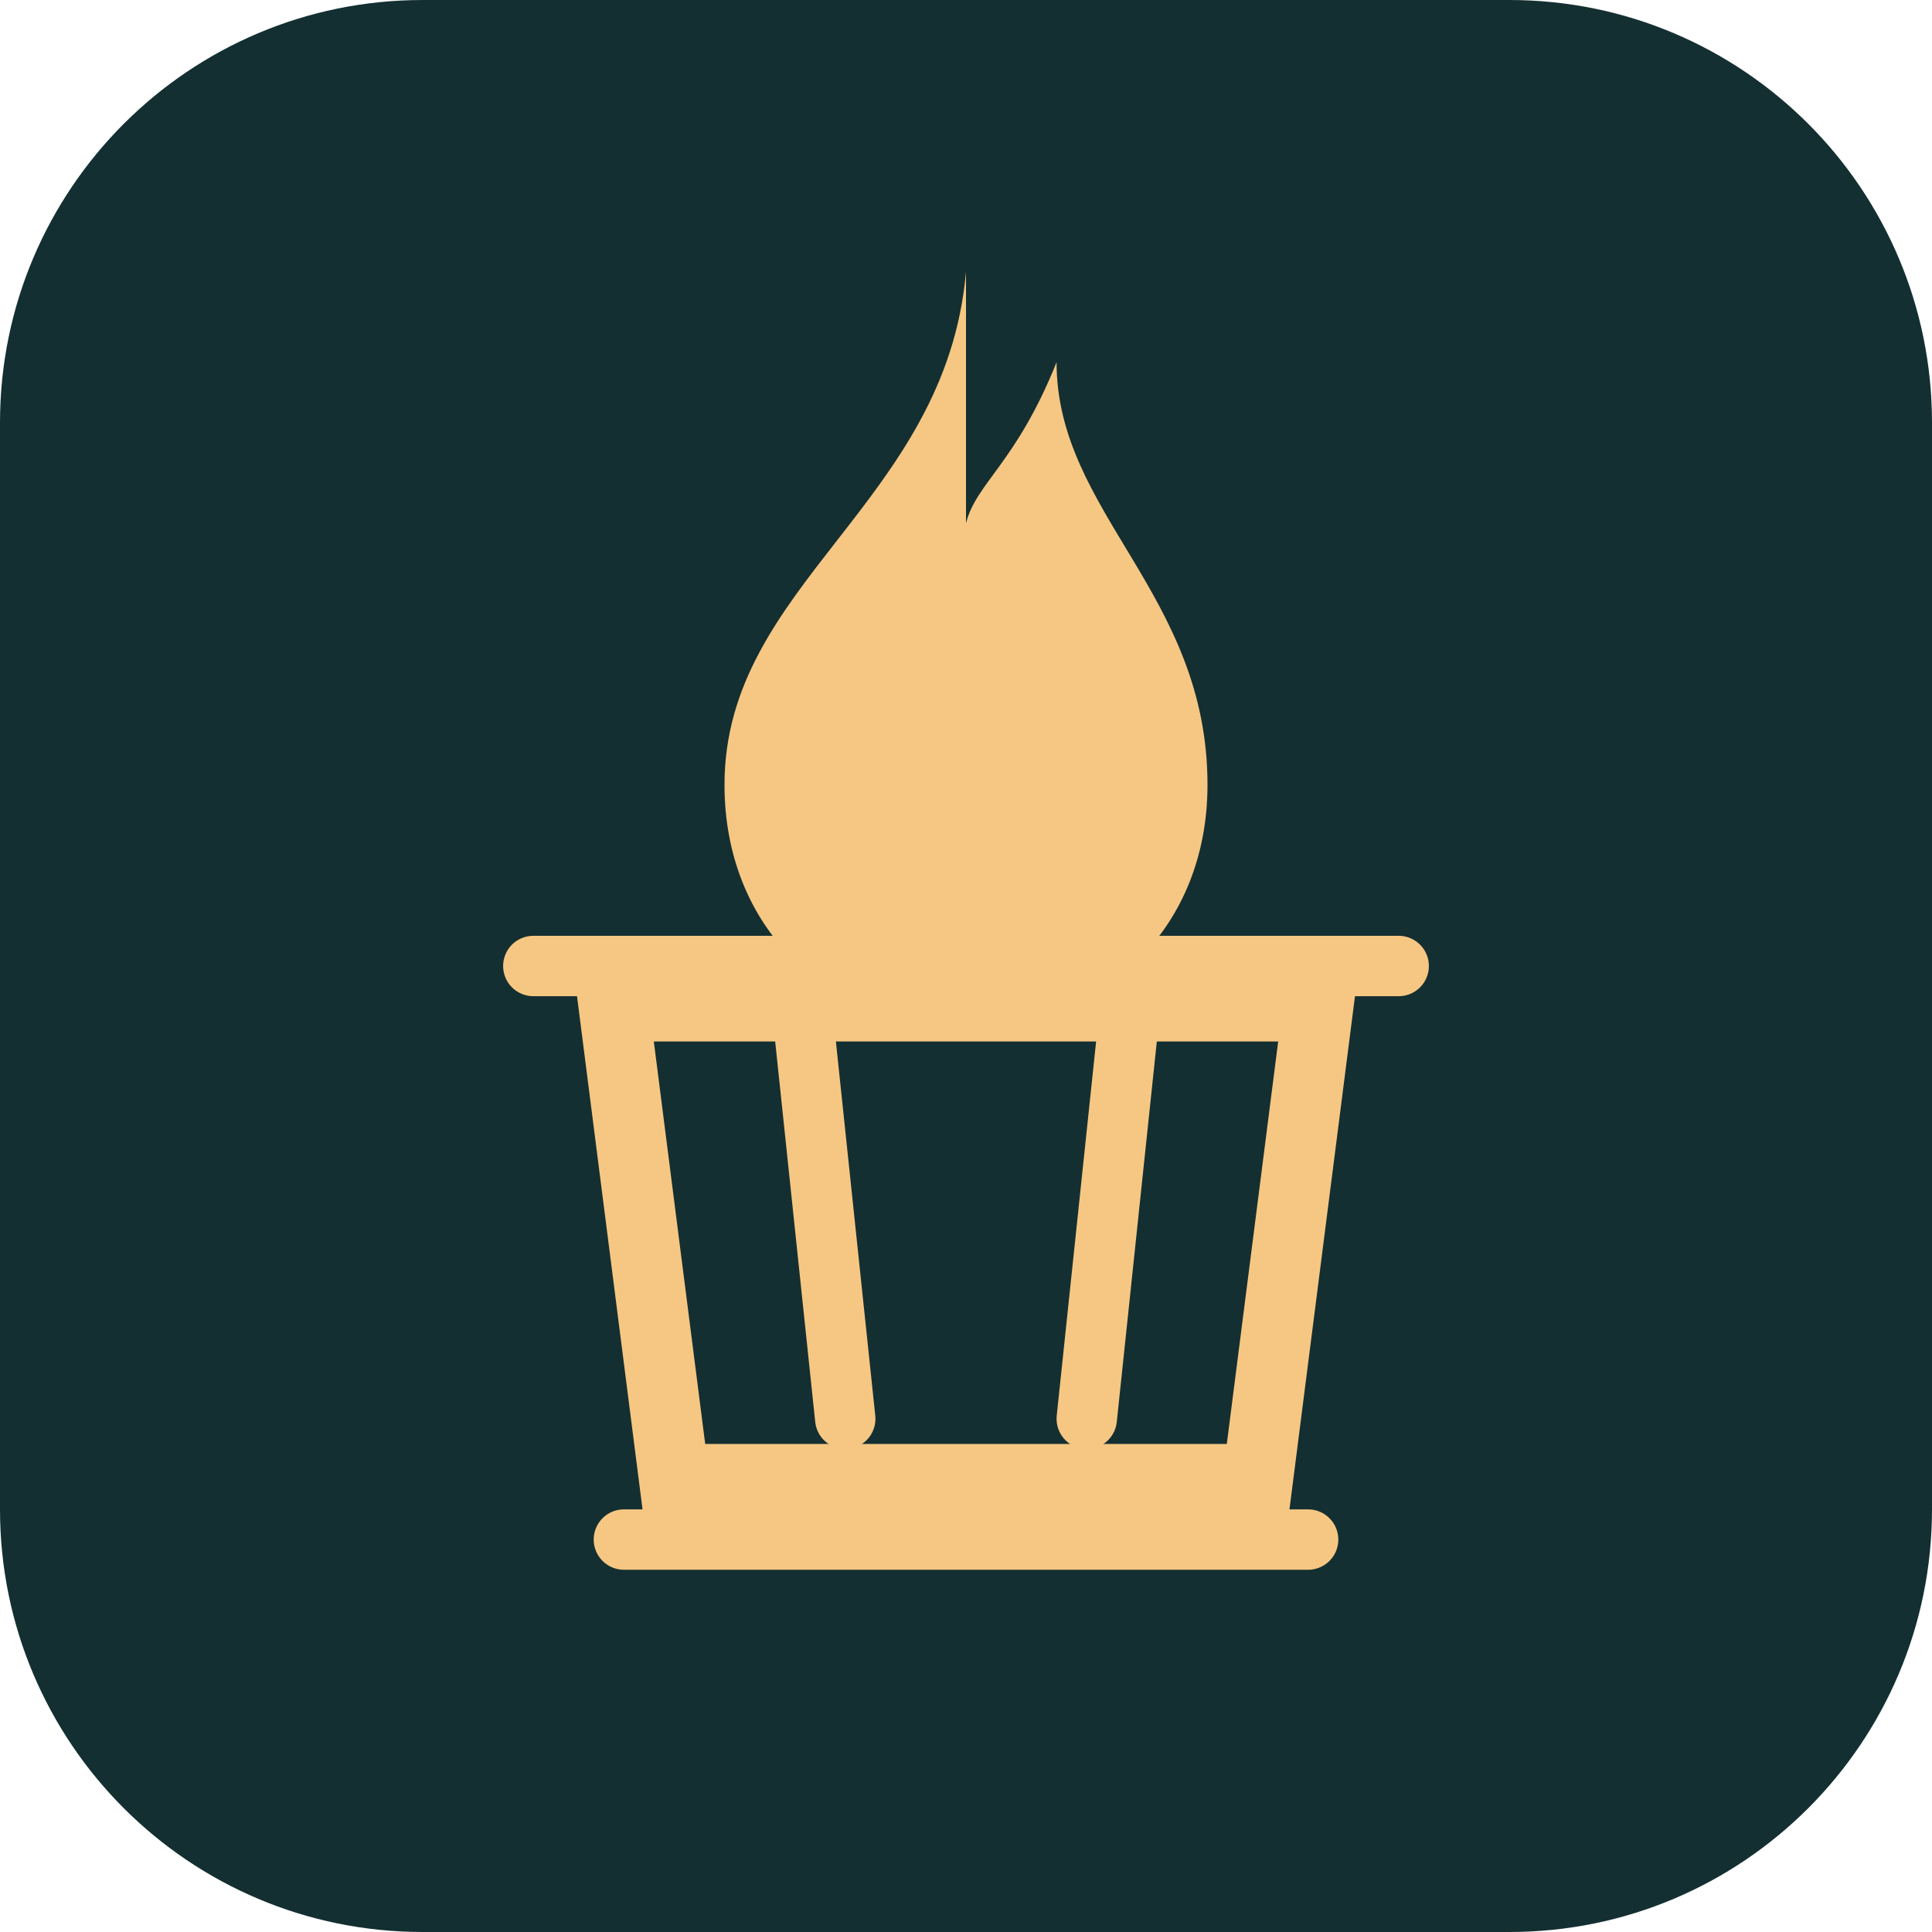
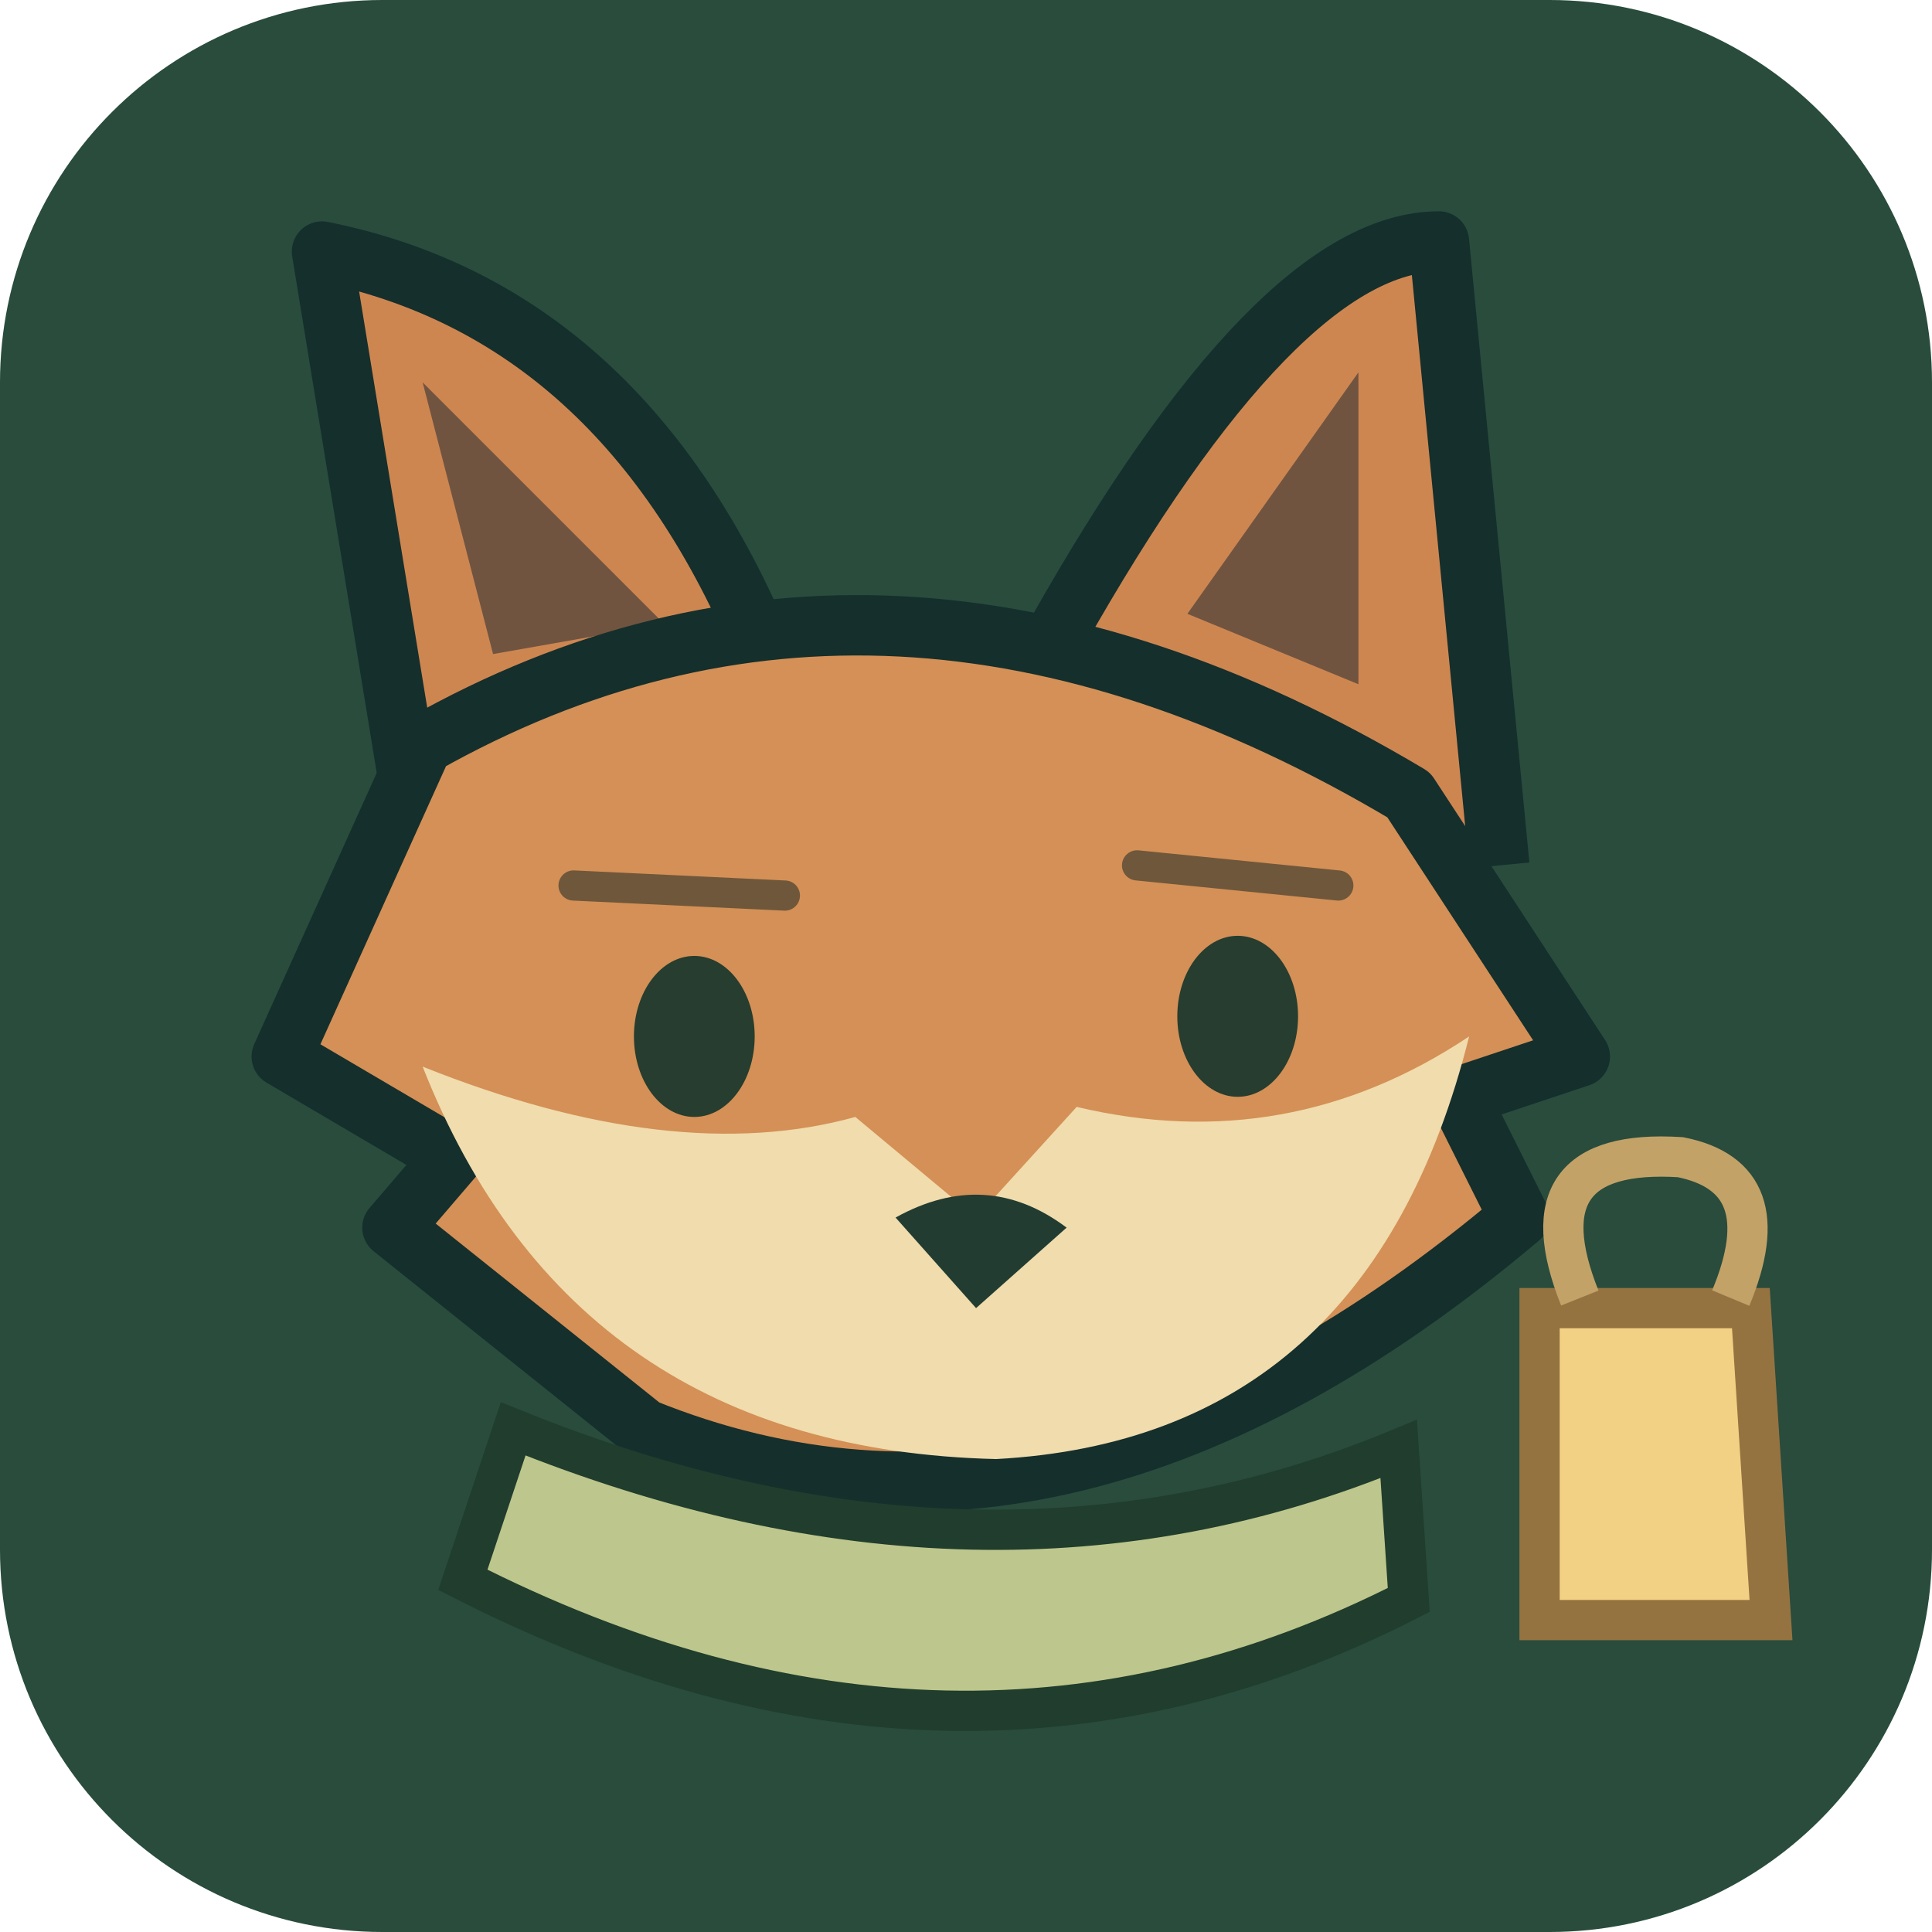
<svg xmlns="http://www.w3.org/2000/svg" viewBox="0 0 192 192">
-   <rect width="192" height="192" rx="42" fill="#142f31" />
-   <path d="M96 27c-2 23-24 31-24 51 0 14 10 24 24 24s24-10 24-24c0-19-15-27-15-42-4 10-8 12-9 16z" fill="#f6c783" />
-   <path d="M61 100h70l-6 47H67z" fill="none" stroke="#f6c783" stroke-width="7" />
-   <path d="M53 96h86M62 153h68M80 103l4 38M112 103l-4 38" fill="none" stroke="#f6c783" stroke-width="6" stroke-linecap="round" />
+   <rect width="192" height="192" rx="38" fill="#294c3c" />
+   <path d="M41 80L32 25Q62 31 76 65M105 63Q127 24 143 24L149 86" fill="#ce8651" stroke="#152f2c" stroke-width="6" stroke-linejoin="round" />
+   <path d="M49 65L42 38L66 62M118 61L135 37L135 68" fill="#705440" />
+   <path d="M42 74Q88 48 140 79L157 105L145 109L151 121Q106 159 64 142L39 122L45 115L28 105Z" fill="#d49056" stroke="#152f2c" stroke-width="6" stroke-linejoin="round" />
+   <path d="M42 106Q67 116 85 111L97 121L107 110Q128 115 146 103Q136 143 99 145Q57 144 42 106" fill="#f0dcad" />
+   <path d="M89 121Q98 116 106 122L97 130Z" fill="#223c31" />
+   <path d="M51 142Q98 161 139 144L140 159Q95 182 46 157Z" fill="#bdc68c" stroke="#203d2d" stroke-width="4" />
+   <ellipse cx="69" cy="103" rx="6" ry="8" fill="#263d2f" />
+   <ellipse cx="123" cy="101" rx="6" ry="8" fill="#263d2f" />
+   <path d="M57 88L78 89M113 86L133 88" fill="none" stroke="#6f573b" stroke-width="3" stroke-linecap="round" />
+   <path d="M153 130L174 130L176 161L153 161Z" fill="#f2d184" stroke="#957341" stroke-width="4" />
+   <path d="M157 129Q151 114 167 115Q177 117 172 129" fill="none" stroke="#c3a268" stroke-width="4" />
</svg>
